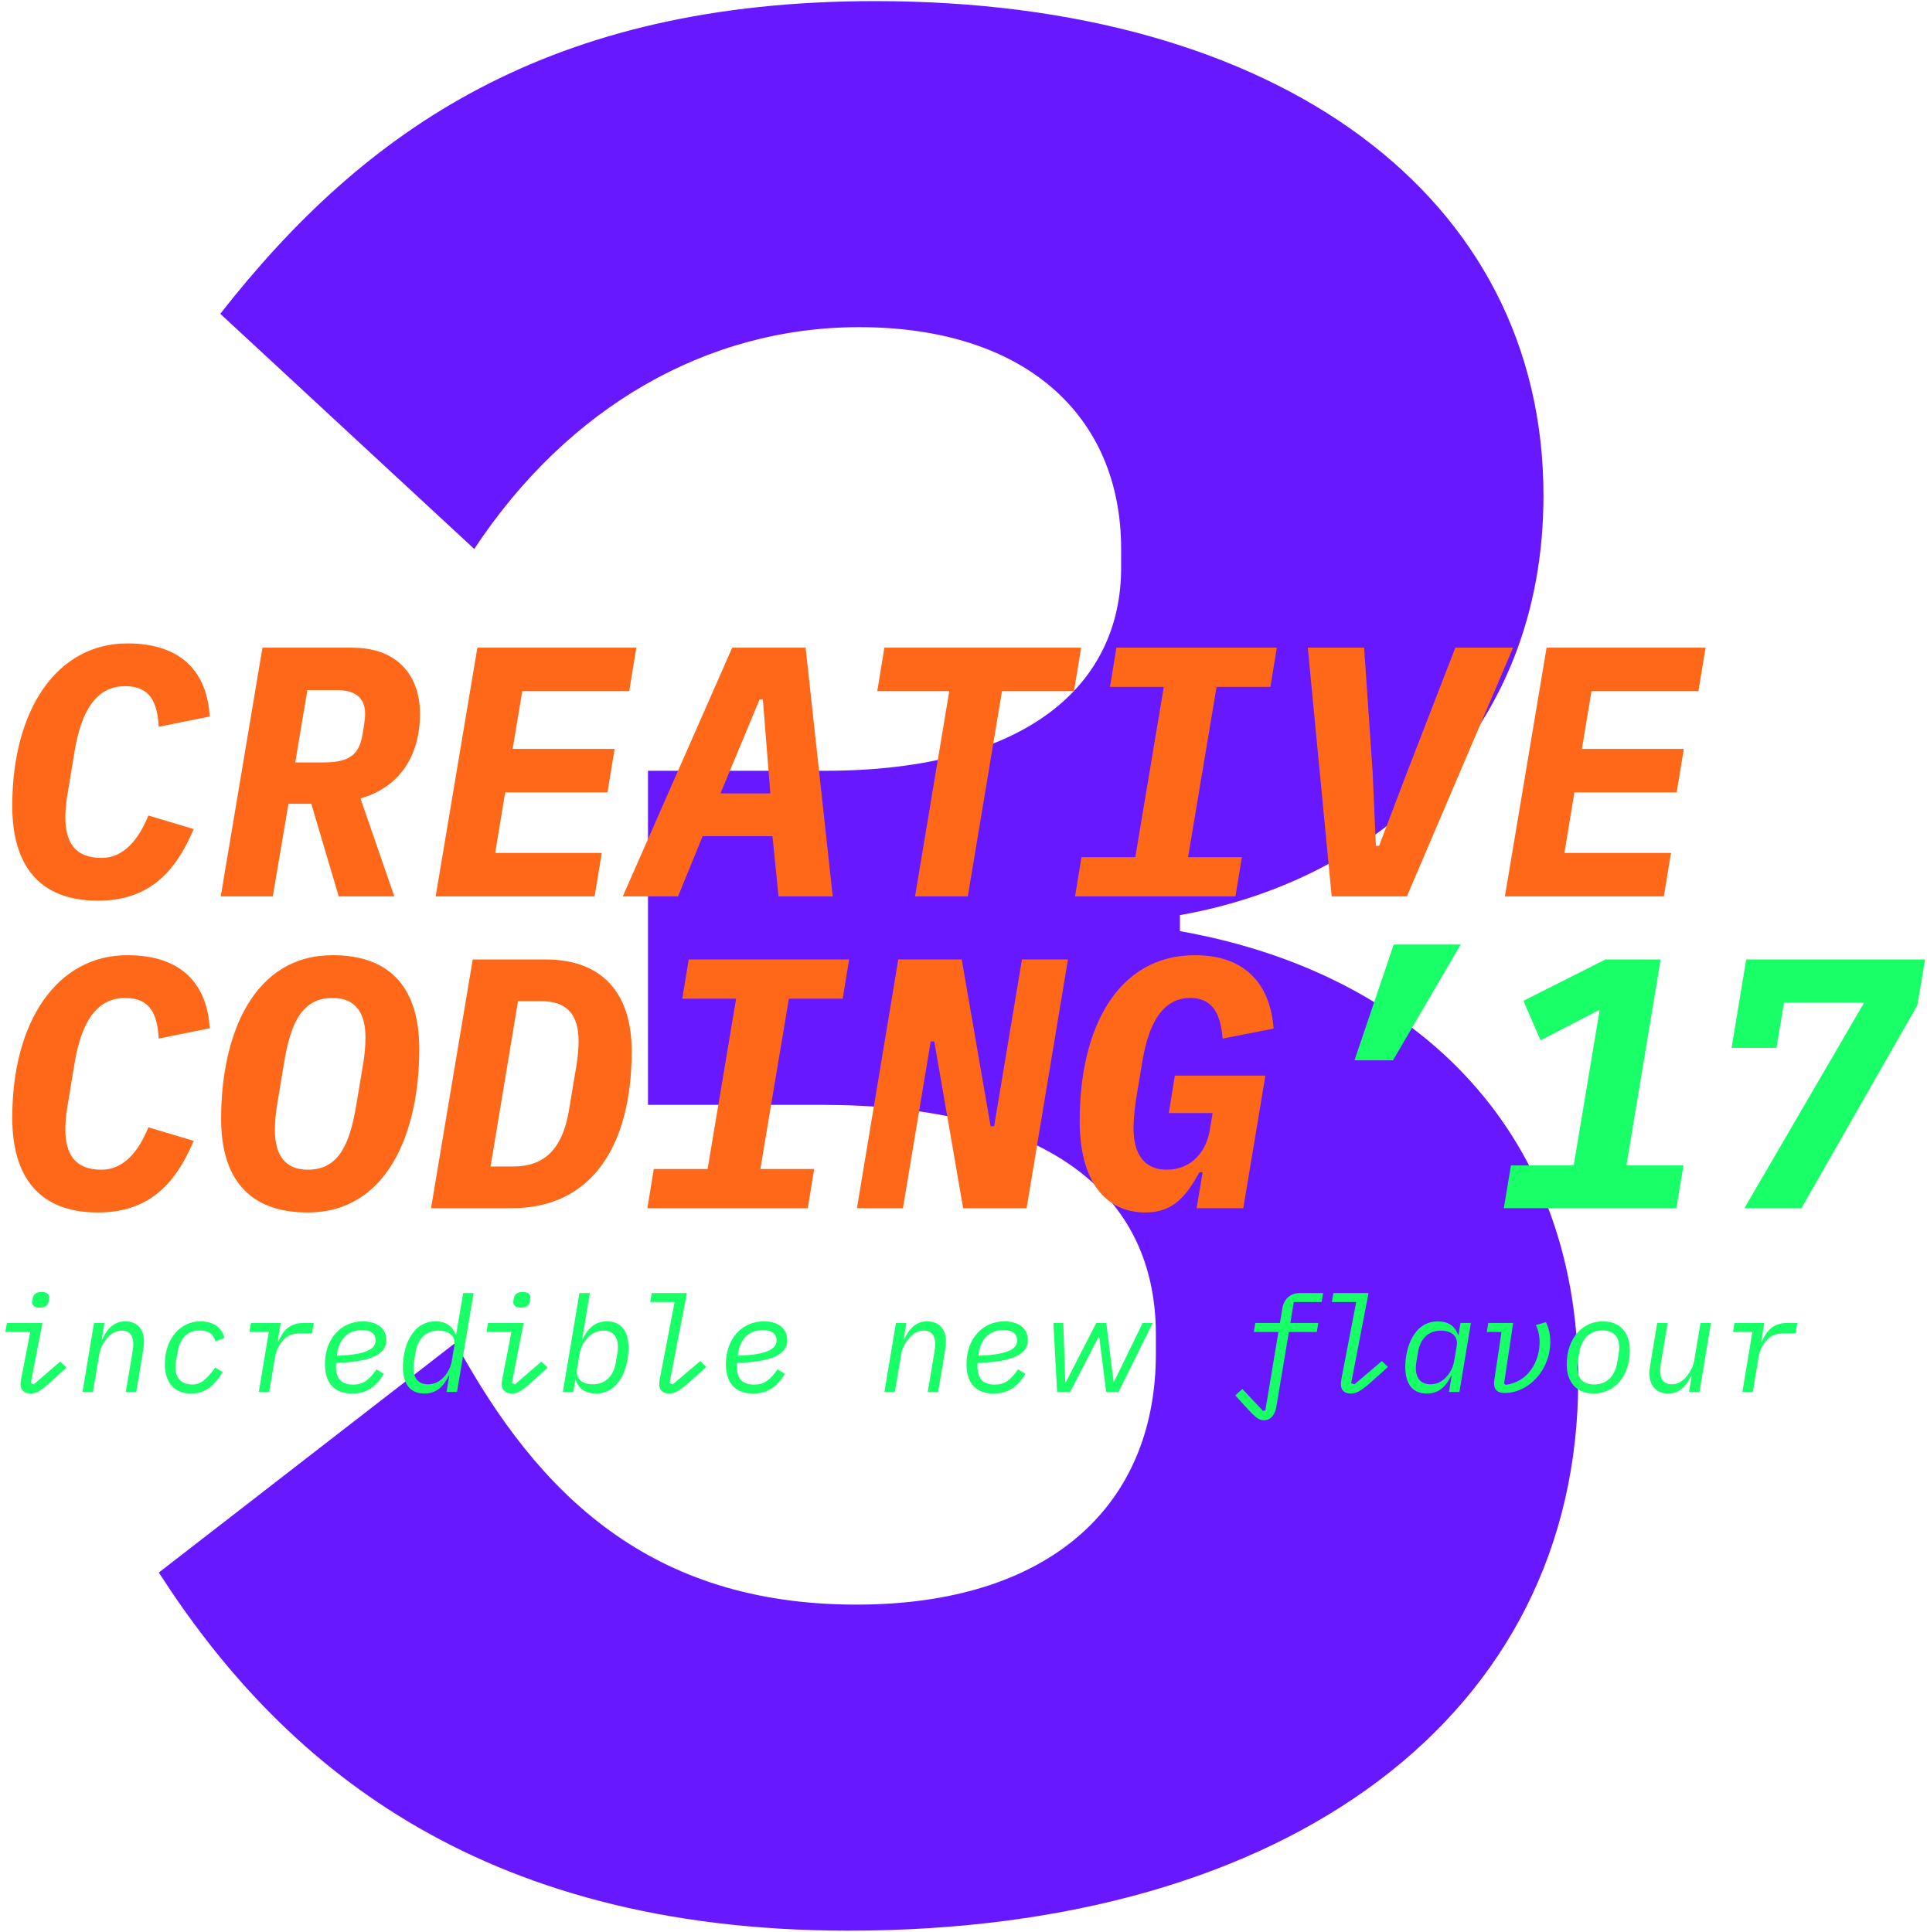
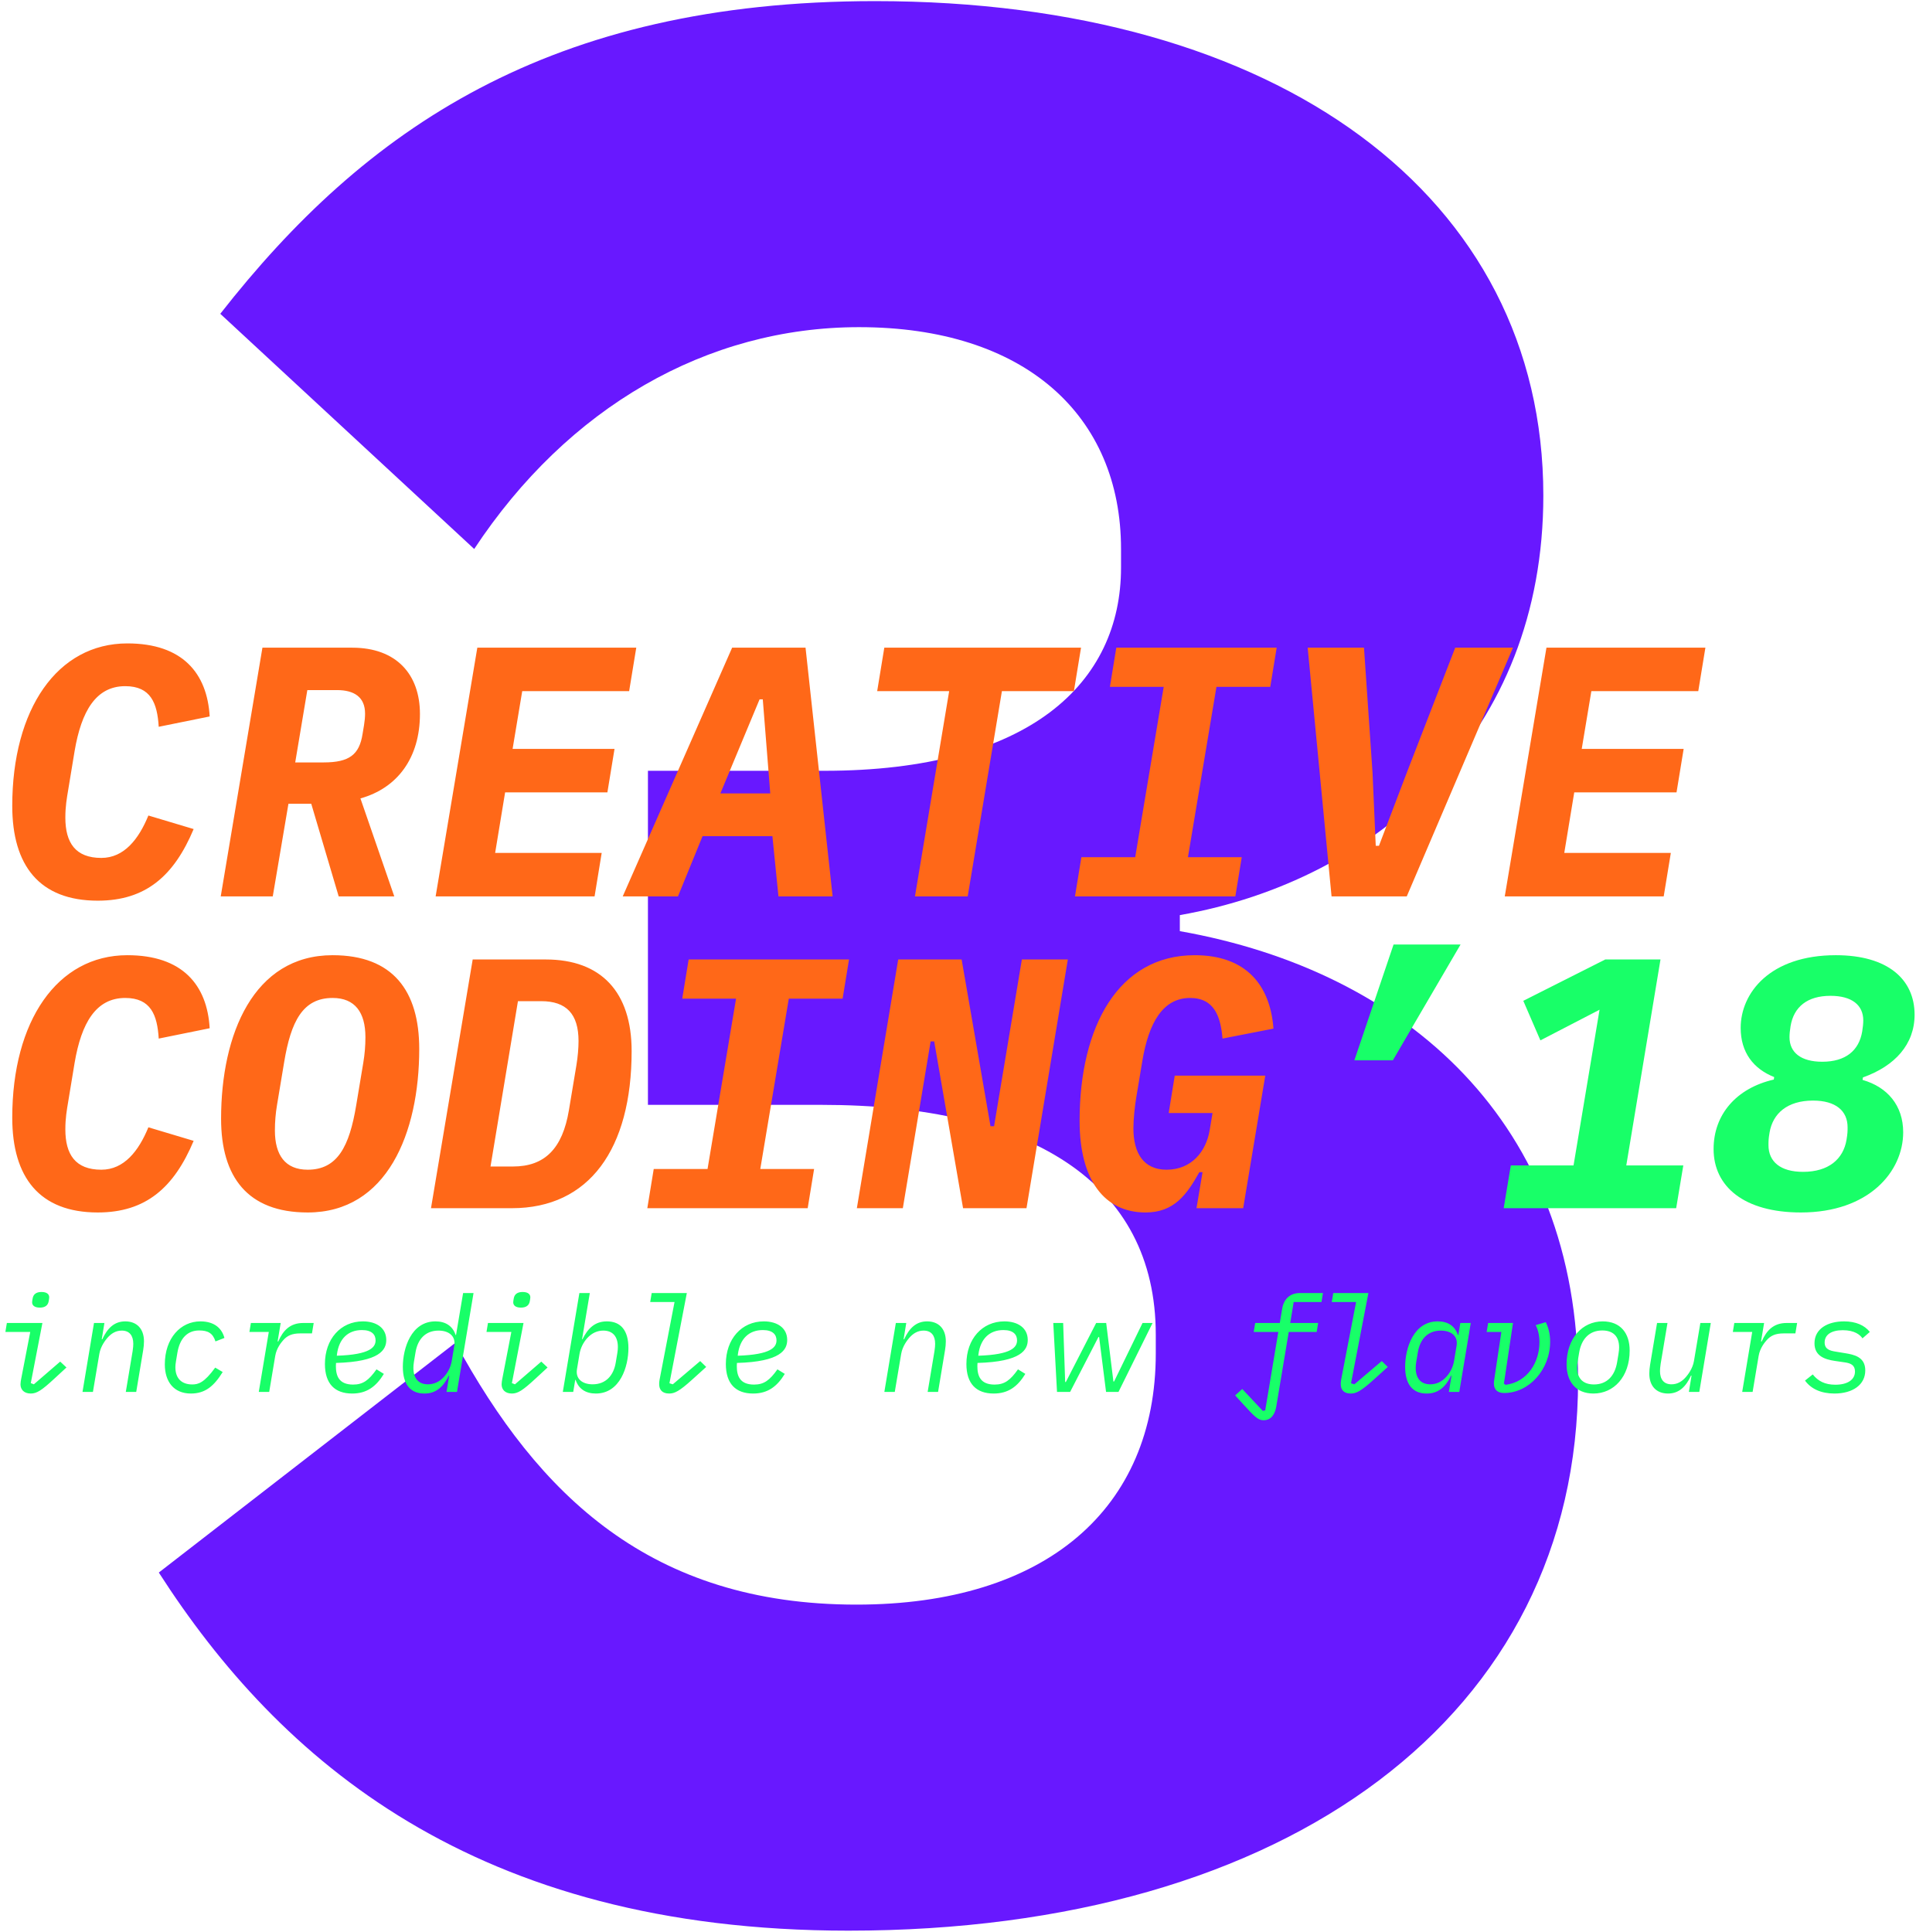
- <svg xmlns="http://www.w3.org/2000/svg" width="346px" height="347px" viewBox="0 0 346 347" version="1.1">
+ <svg xmlns="http://www.w3.org/2000/svg" width="344px" height="347px" viewBox="0 0 344 347" version="1.1">
  <defs />
  <g id="Page-1" stroke="none" stroke-width="1" fill="none" fill-rule="evenodd">
-     <g id="Group-3">
+     <g id="title-3">
      <path d="M148.04,138.44 C185,138.44 201.32,122.6 201.32,101.96 L201.32,98.6 C201.32,74.6 184.04,58.76 154.28,58.76 C126.92,58.76 101.96,73.16 85.16,98.6 L39.56,56.36 C65.48,23.24 98.6,0.2 157.16,0.2 C229.64,0.2 277.16,35.24 277.16,89 C277.16,131.72 247.4,158.12 211.88,164.36 L211.88,167.24 C252.68,174.44 283.4,201.8 283.4,247.88 C283.4,307.88 231.56,346.76 152.36,346.76 C85.16,346.76 50.12,316.04 28.52,282.44 L81.8,241.16 C96.68,268.52 116.84,288.2 153.8,288.2 C187.88,288.2 207.56,270.92 207.56,243.08 L207.56,239.72 C207.56,212.36 185,198.44 147.56,198.44 L116.36,198.44 L116.36,138.44 L148.04,138.44 Z" id="3-copy-4" fill="#6818FF" />
-       <path d="M17.56,161.768 C7.064,161.768 2.2,155.432 2.2,144.744 C2.2,127.4 10.264,115.56 22.872,115.56 C32.792,115.56 37.208,120.936 37.656,128.68 L28.504,130.536 C28.248,126.312 27.096,123.24 22.488,123.24 C17.24,123.24 14.616,127.72 13.4,134.888 L12.248,141.864 C11.992,143.4 11.736,144.808 11.736,146.856 C11.736,151.336 13.528,154.088 18.2,154.088 C22.296,154.088 24.92,150.696 26.648,146.472 L34.776,148.904 C31.256,157.288 26.2,161.768 17.56,161.768 Z M48.984,161 L39.64,161 L47.128,116.328 L63.256,116.328 C71.192,116.328 75.416,121.128 75.416,128.232 C75.416,136.104 71.384,141.544 64.728,143.4 L70.808,161 L60.824,161 L55.896,144.36 L51.8,144.36 L48.984,161 Z M58.136,136.936 C62.744,136.936 64.536,135.528 65.112,131.816 L65.368,130.28 C65.496,129.512 65.56,128.808 65.56,128.168 C65.56,125.224 63.64,123.944 60.504,123.944 L55.192,123.944 L53.016,136.936 L58.136,136.936 Z M78.232,161 L85.72,116.328 L114.264,116.328 L112.984,124.136 L93.784,124.136 L92.056,134.504 L110.36,134.504 L109.08,142.312 L90.712,142.312 L88.92,153.192 L108.056,153.192 L106.776,161 L78.232,161 Z M139.8,161 L138.712,150.184 L126.168,150.184 L121.752,161 L111.832,161 L131.48,116.328 L144.664,116.328 L149.528,161 L139.8,161 Z M136.984,125.608 L136.408,125.608 L129.368,142.504 L138.328,142.504 L136.984,125.608 Z M179.928,124.136 L173.784,161 L164.312,161 L170.456,124.136 L157.528,124.136 L158.808,116.328 L194.136,116.328 L192.856,124.136 L179.928,124.136 Z M193.048,161 L194.2,153.96 L203.864,153.96 L208.984,123.368 L199.32,123.368 L200.472,116.328 L229.272,116.328 L228.12,123.368 L218.456,123.368 L213.336,153.96 L223,153.96 L221.848,161 L193.048,161 Z M239.128,161 L234.84,116.328 L244.952,116.328 L246.488,138.792 L247.064,151.912 L247.64,151.912 L252.632,138.792 L261.336,116.328 L271.704,116.328 L252.632,161 L239.128,161 Z M270.232,161 L277.72,116.328 L306.264,116.328 L304.984,124.136 L285.784,124.136 L284.056,134.504 L302.36,134.504 L301.08,142.312 L282.712,142.312 L280.92,153.192 L300.056,153.192 L298.776,161 L270.232,161 Z M17.56,217.768 C7.064,217.768 2.2,211.432 2.2,200.744 C2.2,183.4 10.264,171.56 22.872,171.56 C32.792,171.56 37.208,176.936 37.656,184.68 L28.504,186.536 C28.248,182.312 27.096,179.24 22.488,179.24 C17.24,179.24 14.616,183.72 13.4,190.888 L12.248,197.864 C11.992,199.4 11.736,200.808 11.736,202.856 C11.736,207.336 13.528,210.088 18.2,210.088 C22.296,210.088 24.92,206.696 26.648,202.472 L34.776,204.904 C31.256,213.288 26.2,217.768 17.56,217.768 Z M55.256,217.768 C44.44,217.768 39.704,211.368 39.704,200.936 C39.704,185.768 45.528,171.56 59.736,171.56 C70.552,171.56 75.288,177.96 75.288,188.392 C75.288,203.56 69.464,217.768 55.256,217.768 Z M55.256,210.088 C60.632,210.088 62.744,205.864 63.96,198.568 L65.24,190.888 C65.496,189.352 65.624,187.88 65.624,186.28 C65.624,181.864 63.768,179.24 59.736,179.24 C54.36,179.24 52.248,183.464 51.032,190.76 L49.752,198.44 C49.496,199.976 49.368,201.448 49.368,203.048 C49.368,207.464 51.224,210.088 55.256,210.088 Z M84.888,172.328 L98.008,172.328 C107.992,172.328 113.432,178.216 113.432,188.776 C113.432,206.376 105.816,217 91.928,217 L77.4,217 L84.888,172.328 Z M92.12,209.512 C97.816,209.512 101.016,206.312 102.168,199.4 L103.512,191.336 C103.768,189.8 103.896,188.2 103.896,186.984 C103.896,182.12 101.72,179.816 97.176,179.816 L93.016,179.816 L88.088,209.512 L92.12,209.512 Z M116.248,217 L117.4,209.96 L127.064,209.96 L132.184,179.368 L122.52,179.368 L123.672,172.328 L152.472,172.328 L151.32,179.368 L141.656,179.368 L136.536,209.96 L146.2,209.96 L145.048,217 L116.248,217 Z M167.768,187.048 L167.128,187.048 L162.136,217 L153.88,217 L161.304,172.328 L172.696,172.328 L177.88,202.28 L178.52,202.28 L183.512,172.328 L191.768,172.328 L184.344,217 L172.952,217 L167.768,187.048 Z M215.96,210.536 L215.384,210.536 C213.144,214.504 210.904,217.768 205.72,217.768 C198.424,217.768 193.88,212.072 193.88,201.32 C193.88,184.36 200.856,171.56 214.552,171.56 C223.832,171.56 228.12,177 228.696,184.744 L219.544,186.536 C219.224,182.696 218.136,179.24 213.72,179.24 C208.856,179.24 206.296,183.656 205.144,190.568 L204.056,197.096 C203.8,198.632 203.544,200.936 203.544,202.664 C203.544,207.144 205.4,210.088 209.496,210.088 C213.976,210.088 216.6,206.824 217.24,202.984 L217.752,199.912 L209.88,199.912 L210.968,193.192 L227.224,193.192 L223.256,217 L214.872,217 L215.96,210.536 Z" id="CREATIVE-CODING’17-Copy-4" fill="#FF6818" />
+       <path d="M17.56,161.768 C7.064,161.768 2.2,155.432 2.2,144.744 C2.2,127.4 10.264,115.56 22.872,115.56 C32.792,115.56 37.208,120.936 37.656,128.68 L28.504,130.536 C28.248,126.312 27.096,123.24 22.488,123.24 C17.24,123.24 14.616,127.72 13.4,134.888 L12.248,141.864 C11.992,143.4 11.736,144.808 11.736,146.856 C11.736,151.336 13.528,154.088 18.2,154.088 C22.296,154.088 24.92,150.696 26.648,146.472 L34.776,148.904 C31.256,157.288 26.2,161.768 17.56,161.768 Z M48.984,161 L39.64,161 L47.128,116.328 L63.256,116.328 C71.192,116.328 75.416,121.128 75.416,128.232 C75.416,136.104 71.384,141.544 64.728,143.4 L70.808,161 L60.824,161 L55.896,144.36 L51.8,144.36 L48.984,161 Z M58.136,136.936 C62.744,136.936 64.536,135.528 65.112,131.816 L65.368,130.28 C65.496,129.512 65.56,128.808 65.56,128.168 C65.56,125.224 63.64,123.944 60.504,123.944 L55.192,123.944 L53.016,136.936 L58.136,136.936 Z M78.232,161 L85.72,116.328 L114.264,116.328 L112.984,124.136 L93.784,124.136 L92.056,134.504 L110.36,134.504 L109.08,142.312 L90.712,142.312 L88.92,153.192 L108.056,153.192 L106.776,161 L78.232,161 Z M139.8,161 L138.712,150.184 L126.168,150.184 L121.752,161 L111.832,161 L131.48,116.328 L144.664,116.328 L149.528,161 L139.8,161 Z M136.984,125.608 L136.408,125.608 L129.368,142.504 L138.328,142.504 L136.984,125.608 Z M179.928,124.136 L173.784,161 L164.312,161 L170.456,124.136 L157.528,124.136 L158.808,116.328 L194.136,116.328 L192.856,124.136 L179.928,124.136 Z M193.048,161 L194.2,153.96 L203.864,153.96 L208.984,123.368 L199.32,123.368 L200.472,116.328 L229.272,116.328 L228.12,123.368 L218.456,123.368 L213.336,153.96 L223,153.96 L221.848,161 L193.048,161 Z M239.128,161 L234.84,116.328 L244.952,116.328 L246.488,138.792 L247.064,151.912 L247.64,151.912 L252.632,138.792 L261.336,116.328 L271.704,116.328 L252.632,161 L239.128,161 Z M270.232,161 L277.72,116.328 L306.264,116.328 L304.984,124.136 L285.784,124.136 L284.056,134.504 L302.36,134.504 L301.08,142.312 L282.712,142.312 L280.92,153.192 L300.056,153.192 L298.776,161 L270.232,161 Z M17.56,217.768 C7.064,217.768 2.2,211.432 2.2,200.744 C2.2,183.4 10.264,171.56 22.872,171.56 C32.792,171.56 37.208,176.936 37.656,184.68 L28.504,186.536 C28.248,182.312 27.096,179.24 22.488,179.24 C17.24,179.24 14.616,183.72 13.4,190.888 L12.248,197.864 C11.992,199.4 11.736,200.808 11.736,202.856 C11.736,207.336 13.528,210.088 18.2,210.088 C22.296,210.088 24.92,206.696 26.648,202.472 L34.776,204.904 C31.256,213.288 26.2,217.768 17.56,217.768 Z M55.256,217.768 C44.44,217.768 39.704,211.368 39.704,200.936 C39.704,185.768 45.528,171.56 59.736,171.56 C70.552,171.56 75.288,177.96 75.288,188.392 C75.288,203.56 69.464,217.768 55.256,217.768 Z M55.256,210.088 C60.632,210.088 62.744,205.864 63.96,198.568 L65.24,190.888 C65.496,189.352 65.624,187.88 65.624,186.28 C65.624,181.864 63.768,179.24 59.736,179.24 C54.36,179.24 52.248,183.464 51.032,190.76 L49.752,198.44 C49.496,199.976 49.368,201.448 49.368,203.048 C49.368,207.464 51.224,210.088 55.256,210.088 Z M84.888,172.328 L98.008,172.328 C107.992,172.328 113.432,178.216 113.432,188.776 C113.432,206.376 105.816,217 91.928,217 L77.4,217 L84.888,172.328 Z M92.12,209.512 C97.816,209.512 101.016,206.312 102.168,199.4 L103.512,191.336 C103.768,189.8 103.896,188.2 103.896,186.984 C103.896,182.12 101.72,179.816 97.176,179.816 L93.016,179.816 L88.088,209.512 L92.12,209.512 Z M116.248,217 L117.4,209.96 L127.064,209.96 L132.184,179.368 L122.52,179.368 L123.672,172.328 L152.472,172.328 L151.32,179.368 L141.656,179.368 L136.536,209.96 L146.2,209.96 L145.048,217 L116.248,217 Z M167.768,187.048 L167.128,187.048 L162.136,217 L153.88,217 L161.304,172.328 L172.696,172.328 L177.88,202.28 L178.52,202.28 L183.512,172.328 L191.768,172.328 L184.344,217 L172.952,217 L167.768,187.048 Z M215.96,210.536 L215.384,210.536 C213.144,214.504 210.904,217.768 205.72,217.768 C198.424,217.768 193.88,212.072 193.88,201.32 C193.88,184.36 200.856,171.56 214.552,171.56 C223.832,171.56 228.12,177 228.696,184.744 L219.544,186.536 C219.224,182.696 218.136,179.24 213.72,179.24 C208.856,179.24 206.296,183.656 205.144,190.568 L204.056,197.096 C203.8,198.632 203.544,200.936 203.544,202.664 C203.544,207.144 205.4,210.088 209.496,210.088 C213.976,210.088 216.6,206.824 217.24,202.984 L217.752,199.912 L209.88,199.912 L210.968,193.192 L227.224,193.192 L223.256,217 L214.872,217 L215.96,210.536 Z" id="CREATIVE-CODING’18-Copy" fill="#FF6818" />
      <polygon id="Path" fill="#18FF68" points="250.264 169.64 262.296 169.64 250.136 190.44 243.224 190.44" />
      <polygon id="Path" fill="#18FF68" points="270.04 217 271.32 209.32 282.584 209.32 287.256 181.352 276.632 186.856 273.56 179.752 288.28 172.328 298.2 172.328 292.056 209.32 302.296 209.32 301.016 217" />
-       <polygon id="Path" fill="#18FF68" points="313.24 217 334.744 180.072 320.344 180.072 319 188.2 310.936 188.2 313.56 172.328 345.688 172.328 344.28 180.584 323.48 217" />
-       <path d="M7.16,234.856 C6.128,234.856 5.768,234.4 5.768,233.896 C5.768,233.704 5.816,233.488 5.864,233.2 C5.984,232.48 6.488,232.048 7.448,232.048 C8.48,232.048 8.84,232.504 8.84,233.008 C8.84,233.2 8.792,233.416 8.744,233.704 C8.624,234.424 8.12,234.856 7.16,234.856 Z M5.528,250.288 C4.328,250.288 3.68,249.592 3.68,248.632 C3.68,248.32 3.752,247.96 3.8,247.672 L5.432,239.224 L0.968,239.224 L1.232,237.616 L7.616,237.616 L5.528,248.416 L6.08,248.632 L10.808,244.552 L11.936,245.608 L9.752,247.624 C7.496,249.712 6.608,250.288 5.528,250.288 Z M14.816,250 L16.88,237.616 L18.752,237.616 L18.272,240.544 L18.368,240.544 C19.28,238.576 20.504,237.328 22.496,237.328 C24.56,237.328 25.856,238.648 25.856,240.904 C25.856,241.384 25.808,241.96 25.712,242.512 L24.464,250 L22.592,250 L23.816,242.68 C23.912,242.104 23.936,241.624 23.936,241.36 C23.936,239.896 23.264,238.984 21.872,238.984 C20.792,238.984 19.952,239.512 19.256,240.328 C18.992,240.64 18.08,241.744 17.84,243.16 L16.688,250 L14.816,250 Z M34.28,250.288 C31.208,250.288 29.6,248.152 29.6,245.056 C29.6,240.328 32.456,237.328 35.984,237.328 C38.6,237.328 39.872,238.672 40.304,240.304 L38.696,240.928 C38.216,239.416 37.304,238.96 35.768,238.96 C33.656,238.96 32.288,240.376 31.856,242.968 L31.616,244.408 C31.52,244.984 31.496,245.248 31.496,245.56 C31.496,247.672 32.72,248.656 34.52,248.656 C35.624,248.656 36.68,248.344 38.648,245.632 L39.992,246.424 C38.432,248.944 36.872,250.288 34.28,250.288 Z M46.472,250 L48.272,239.224 L44.792,239.224 L45.056,237.616 L50.408,237.616 L49.856,240.928 L49.976,240.928 C50.84,238.96 52.088,237.616 54.464,237.616 L56.336,237.616 L56.024,239.488 L53.912,239.488 C52.472,239.488 51.584,239.872 50.84,240.736 C50.528,241.096 49.664,242.104 49.424,243.544 L48.344,250 L46.472,250 Z M63.248,250.288 C60.128,250.288 58.352,248.536 58.352,244.984 C58.352,240.496 61.184,237.328 65.168,237.328 C67.592,237.328 69.368,238.504 69.368,240.664 C69.368,242.416 68.24,244.576 60.344,244.792 C60.32,245.032 60.32,245.296 60.32,245.344 C60.32,247.072 60.824,248.68 63.416,248.68 C65.192,248.68 66.224,247.912 67.616,245.944 L68.936,246.76 C67.544,249.04 65.864,250.288 63.248,250.288 Z M65,238.888 C62.504,238.888 60.872,240.448 60.512,243.256 L60.488,243.496 C66.536,243.304 67.448,241.936 67.448,240.736 C67.448,239.728 66.8,238.888 65,238.888 Z M80.672,247.072 L80.6,247.072 C79.64,249.016 78.392,250.288 76.208,250.288 C73.712,250.288 72.344,248.656 72.344,245.488 C72.344,242.176 73.832,237.328 78.2,237.328 C80.024,237.328 81.296,238.168 81.824,239.776 L81.896,239.776 L83.168,232.24 L85.04,232.24 L82.064,250 L80.192,250 L80.672,247.072 Z M76.856,248.632 C77.888,248.632 78.896,248.224 79.76,247.264 C80.384,246.568 80.936,245.584 81.128,244.432 L81.584,241.696 C81.872,239.968 80.6,238.984 78.752,238.984 C76.376,238.984 75.008,240.568 74.624,242.872 L74.336,244.6 C74.264,245.032 74.24,245.368 74.24,245.68 C74.24,247.528 75.128,248.632 76.856,248.632 Z M93.56,234.856 C92.528,234.856 92.168,234.4 92.168,233.896 C92.168,233.704 92.216,233.488 92.264,233.2 C92.384,232.48 92.888,232.048 93.848,232.048 C94.88,232.048 95.24,232.504 95.24,233.008 C95.24,233.2 95.192,233.416 95.144,233.704 C95.024,234.424 94.52,234.856 93.56,234.856 Z M91.928,250.288 C90.728,250.288 90.08,249.592 90.08,248.632 C90.08,248.32 90.152,247.96 90.2,247.672 L91.832,239.224 L87.368,239.224 L87.632,237.616 L94.016,237.616 L91.928,248.416 L92.48,248.632 L97.208,244.552 L98.336,245.608 L96.152,247.624 C93.896,249.712 93.008,250.288 91.928,250.288 Z M104.048,232.24 L105.92,232.24 L104.528,240.544 L104.6,240.544 C105.56,238.6 106.808,237.328 108.992,237.328 C111.488,237.328 112.856,238.96 112.856,242.128 C112.856,245.44 111.368,250.288 107,250.288 C105.176,250.288 103.904,249.448 103.376,247.84 L103.304,247.84 L102.944,250 L101.072,250 L104.048,232.24 Z M106.424,248.632 C108.8,248.632 110.192,247.048 110.576,244.744 L110.864,243.016 C110.936,242.584 110.96,242.248 110.96,241.936 C110.96,240.088 110.072,238.984 108.344,238.984 C107.312,238.984 106.304,239.392 105.44,240.352 C104.816,241.048 104.264,242.032 104.072,243.184 L103.616,245.92 C103.328,247.648 104.576,248.632 106.424,248.632 Z M120.176,250.288 C118.88,250.288 118.376,249.568 118.376,248.584 C118.376,248.368 118.4,248.032 118.448,247.816 L121.136,233.848 L116.768,233.848 L117.032,232.24 L123.344,232.24 L120.224,248.44 L120.824,248.632 L125.744,244.456 L126.824,245.512 L124.328,247.768 C122,249.88 121.136,250.288 120.176,250.288 Z M135.248,250.288 C132.128,250.288 130.352,248.536 130.352,244.984 C130.352,240.496 133.184,237.328 137.168,237.328 C139.592,237.328 141.368,238.504 141.368,240.664 C141.368,242.416 140.24,244.576 132.344,244.792 C132.32,245.032 132.32,245.296 132.32,245.344 C132.32,247.072 132.824,248.68 135.416,248.68 C137.192,248.68 138.224,247.912 139.616,245.944 L140.936,246.76 C139.544,249.04 137.864,250.288 135.248,250.288 Z M137,238.888 C134.504,238.888 132.872,240.448 132.512,243.256 L132.488,243.496 C138.536,243.304 139.448,241.936 139.448,240.736 C139.448,239.728 138.8,238.888 137,238.888 Z M158.816,250 L160.88,237.616 L162.752,237.616 L162.272,240.544 L162.368,240.544 C163.28,238.576 164.504,237.328 166.496,237.328 C168.56,237.328 169.856,238.648 169.856,240.904 C169.856,241.384 169.808,241.96 169.712,242.512 L168.464,250 L166.592,250 L167.816,242.68 C167.912,242.104 167.936,241.624 167.936,241.36 C167.936,239.896 167.264,238.984 165.872,238.984 C164.792,238.984 163.952,239.512 163.256,240.328 C162.992,240.64 162.08,241.744 161.84,243.16 L160.688,250 L158.816,250 Z M178.448,250.288 C175.328,250.288 173.552,248.536 173.552,244.984 C173.552,240.496 176.384,237.328 180.368,237.328 C182.792,237.328 184.568,238.504 184.568,240.664 C184.568,242.416 183.44,244.576 175.544,244.792 C175.52,245.032 175.52,245.296 175.52,245.344 C175.52,247.072 176.024,248.68 178.616,248.68 C180.392,248.68 181.424,247.912 182.816,245.944 L184.136,246.76 C182.744,249.04 181.064,250.288 178.448,250.288 Z M180.2,238.888 C177.704,238.888 176.072,240.448 175.712,243.256 L175.688,243.496 C181.736,243.304 182.648,241.936 182.648,240.736 C182.648,239.728 182,238.888 180.2,238.888 Z M189.152,237.616 L190.928,237.616 L191.288,248.224 L191.408,248.224 L196.856,237.616 L198.656,237.616 L199.952,248.128 L200.072,248.128 L205.184,237.616 L206.984,237.616 L200.864,250 L198.632,250 L197.384,240.136 L197.264,240.136 L192.176,250 L189.824,250 L189.152,237.616 Z M226.904,255.088 C225.896,255.088 225.2,254.32 223.28,252.232 L221.816,250.624 L223.088,249.472 L226.784,253.408 L227.216,253.312 L229.568,239.224 L225.152,239.224 L225.416,237.616 L229.832,237.616 L230.264,235.048 C230.528,233.416 231.584,232.24 233.432,232.24 L237.584,232.24 L237.32,233.848 L232.328,233.848 L231.704,237.616 L236.72,237.616 L236.456,239.224 L231.44,239.224 L229.208,252.568 C228.992,253.912 228.344,255.088 226.904,255.088 Z M242.576,250.288 C241.28,250.288 240.776,249.568 240.776,248.584 C240.776,248.368 240.8,248.032 240.848,247.816 L243.536,233.848 L239.168,233.848 L239.432,232.24 L245.744,232.24 L242.624,248.44 L243.224,248.632 L248.144,244.456 L249.224,245.512 L246.728,247.768 C244.4,249.88 243.536,250.288 242.576,250.288 Z M260.192,250 L260.672,247.072 L260.6,247.072 C259.64,249.016 258.392,250.288 256.208,250.288 C253.712,250.288 252.344,248.656 252.344,245.488 C252.344,242.176 253.832,237.328 258.2,237.328 C260.024,237.328 261.296,238.168 261.824,239.776 L261.896,239.776 L262.256,237.616 L264.128,237.616 L262.064,250 L260.192,250 Z M256.856,248.632 C257.888,248.632 258.896,248.224 259.76,247.264 C260.384,246.568 260.936,245.584 261.128,244.432 L261.584,241.696 C261.872,239.968 260.6,238.984 258.752,238.984 C256.376,238.984 255.008,240.568 254.624,242.872 L254.336,244.6 C254.264,245.032 254.24,245.368 254.24,245.68 C254.24,247.528 255.128,248.632 256.856,248.632 Z M271.712,237.616 L270.08,248.512 L270.392,248.728 C274.376,248.2 276.464,244.624 276.464,241.048 C276.464,239.968 276.248,238.888 275.792,238 L277.592,237.472 C278.096,238.432 278.384,239.656 278.384,240.952 C278.384,245.992 274.592,250.192 270.128,250.192 C268.88,250.192 268.28,249.544 268.28,248.464 C268.28,248.224 268.328,247.864 268.376,247.576 L269.624,239.224 L266.984,239.224 L267.248,237.616 L271.712,237.616 Z M286.16,250.288 C282.992,250.288 281.336,248.152 281.336,245.056 C281.336,240.328 284.192,237.328 287.816,237.328 C291.032,237.328 292.664,239.464 292.664,242.56 C292.664,247.288 289.808,250.288 286.16,250.288 Z M286.256,248.656 C288.584,248.656 290,247.12 290.408,244.672 L290.648,243.232 C290.744,242.656 290.768,242.296 290.768,242.008 C290.768,239.92 289.592,238.96 287.744,238.96 C285.416,238.96 284,240.496 283.592,242.944 L283.352,244.384 C283.256,244.96 283.232,245.32 283.232,245.608 C283.232,247.696 284.408,248.656 286.256,248.656 Z M303.776,247.072 L303.68,247.072 C302.768,249.04 301.544,250.288 299.552,250.288 C297.488,250.288 296.192,248.968 296.192,246.712 C296.192,246.232 296.24,245.656 296.336,245.104 L297.584,237.616 L299.456,237.616 L298.232,244.936 C298.136,245.512 298.112,245.992 298.112,246.256 C298.112,247.72 298.784,248.632 300.176,248.632 C301.256,248.632 302.096,248.104 302.792,247.288 C303.056,246.976 303.968,245.872 304.208,244.456 L305.36,237.616 L307.232,237.616 L305.168,250 L303.296,250 L303.776,247.072 Z M312.872,250 L314.672,239.224 L311.192,239.224 L311.456,237.616 L316.808,237.616 L316.256,240.928 L316.376,240.928 C317.24,238.96 318.488,237.616 320.864,237.616 L322.736,237.616 L322.424,239.488 L320.312,239.488 C318.872,239.488 317.984,239.872 317.24,240.736 C316.928,241.096 316.064,242.104 315.824,243.544 L314.744,250 L312.872,250 Z" id="incredible-new-flavo-copy-5" fill="#18FF68" />
+       <path d="M323.416,217.768 C313.176,217.768 307.736,213.096 307.736,206.376 C307.736,200.168 311.832,195.432 318.552,193.896 L318.616,193.448 C314.904,191.976 312.6,189.032 312.6,184.616 C312.6,178.344 317.848,171.56 329.688,171.56 C339.032,171.56 343.832,175.912 343.832,182.248 C343.832,187.56 340.312,191.464 334.552,193.512 L334.488,193.96 C338.968,195.24 341.784,198.568 341.784,203.368 C341.784,210.408 335.64,217.768 323.416,217.768 Z M327.256,190.696 C331.416,190.696 333.848,188.712 334.424,185.256 C334.552,184.488 334.616,183.784 334.616,183.272 C334.616,180.52 332.568,178.856 328.728,178.856 C324.568,178.856 322.136,180.84 321.56,184.296 C321.432,185.064 321.368,185.768 321.368,186.28 C321.368,189.032 323.416,190.696 327.256,190.696 Z M323.8,210.472 C328.408,210.472 331.032,208.168 331.608,204.712 C331.8,203.56 331.8,203.176 331.8,202.472 C331.8,199.528 329.688,197.672 325.592,197.672 C320.984,197.672 318.36,199.976 317.784,203.432 C317.592,204.584 317.592,204.968 317.592,205.672 C317.592,208.616 319.704,210.472 323.8,210.472 Z" id="Combined-Shape" fill="#18FF68" />
+       <path d="M7.16,234.856 C6.128,234.856 5.768,234.4 5.768,233.896 C5.768,233.704 5.816,233.488 5.864,233.2 C5.984,232.48 6.488,232.048 7.448,232.048 C8.48,232.048 8.84,232.504 8.84,233.008 C8.84,233.2 8.792,233.416 8.744,233.704 C8.624,234.424 8.12,234.856 7.16,234.856 Z M5.528,250.288 C4.328,250.288 3.68,249.592 3.68,248.632 C3.68,248.32 3.752,247.96 3.8,247.672 L5.432,239.224 L0.968,239.224 L1.232,237.616 L7.616,237.616 L5.528,248.416 L6.08,248.632 L10.808,244.552 L11.936,245.608 L9.752,247.624 C7.496,249.712 6.608,250.288 5.528,250.288 Z M14.816,250 L16.88,237.616 L18.752,237.616 L18.272,240.544 L18.368,240.544 C19.28,238.576 20.504,237.328 22.496,237.328 C24.56,237.328 25.856,238.648 25.856,240.904 C25.856,241.384 25.808,241.96 25.712,242.512 L24.464,250 L22.592,250 L23.816,242.68 C23.912,242.104 23.936,241.624 23.936,241.36 C23.936,239.896 23.264,238.984 21.872,238.984 C20.792,238.984 19.952,239.512 19.256,240.328 C18.992,240.64 18.08,241.744 17.84,243.16 L16.688,250 L14.816,250 Z M34.28,250.288 C31.208,250.288 29.6,248.152 29.6,245.056 C29.6,240.328 32.456,237.328 35.984,237.328 C38.6,237.328 39.872,238.672 40.304,240.304 L38.696,240.928 C38.216,239.416 37.304,238.96 35.768,238.96 C33.656,238.96 32.288,240.376 31.856,242.968 L31.616,244.408 C31.52,244.984 31.496,245.248 31.496,245.56 C31.496,247.672 32.72,248.656 34.52,248.656 C35.624,248.656 36.68,248.344 38.648,245.632 L39.992,246.424 C38.432,248.944 36.872,250.288 34.28,250.288 Z M46.472,250 L48.272,239.224 L44.792,239.224 L45.056,237.616 L50.408,237.616 L49.856,240.928 L49.976,240.928 C50.84,238.96 52.088,237.616 54.464,237.616 L56.336,237.616 L56.024,239.488 L53.912,239.488 C52.472,239.488 51.584,239.872 50.84,240.736 C50.528,241.096 49.664,242.104 49.424,243.544 L48.344,250 L46.472,250 Z M63.248,250.288 C60.128,250.288 58.352,248.536 58.352,244.984 C58.352,240.496 61.184,237.328 65.168,237.328 C67.592,237.328 69.368,238.504 69.368,240.664 C69.368,242.416 68.24,244.576 60.344,244.792 C60.32,245.032 60.32,245.296 60.32,245.344 C60.32,247.072 60.824,248.68 63.416,248.68 C65.192,248.68 66.224,247.912 67.616,245.944 L68.936,246.76 C67.544,249.04 65.864,250.288 63.248,250.288 Z M65,238.888 C62.504,238.888 60.872,240.448 60.512,243.256 L60.488,243.496 C66.536,243.304 67.448,241.936 67.448,240.736 C67.448,239.728 66.8,238.888 65,238.888 Z M80.672,247.072 L80.6,247.072 C79.64,249.016 78.392,250.288 76.208,250.288 C73.712,250.288 72.344,248.656 72.344,245.488 C72.344,242.176 73.832,237.328 78.2,237.328 C80.024,237.328 81.296,238.168 81.824,239.776 L81.896,239.776 L83.168,232.24 L85.04,232.24 L82.064,250 L80.192,250 L80.672,247.072 Z M76.856,248.632 C77.888,248.632 78.896,248.224 79.76,247.264 C80.384,246.568 80.936,245.584 81.128,244.432 L81.584,241.696 C81.872,239.968 80.6,238.984 78.752,238.984 C76.376,238.984 75.008,240.568 74.624,242.872 L74.336,244.6 C74.264,245.032 74.24,245.368 74.24,245.68 C74.24,247.528 75.128,248.632 76.856,248.632 Z M93.56,234.856 C92.528,234.856 92.168,234.4 92.168,233.896 C92.168,233.704 92.216,233.488 92.264,233.2 C92.384,232.48 92.888,232.048 93.848,232.048 C94.88,232.048 95.24,232.504 95.24,233.008 C95.24,233.2 95.192,233.416 95.144,233.704 C95.024,234.424 94.52,234.856 93.56,234.856 Z M91.928,250.288 C90.728,250.288 90.08,249.592 90.08,248.632 C90.08,248.32 90.152,247.96 90.2,247.672 L91.832,239.224 L87.368,239.224 L87.632,237.616 L94.016,237.616 L91.928,248.416 L92.48,248.632 L97.208,244.552 L98.336,245.608 L96.152,247.624 C93.896,249.712 93.008,250.288 91.928,250.288 Z M104.048,232.24 L105.92,232.24 L104.528,240.544 L104.6,240.544 C105.56,238.6 106.808,237.328 108.992,237.328 C111.488,237.328 112.856,238.96 112.856,242.128 C112.856,245.44 111.368,250.288 107,250.288 C105.176,250.288 103.904,249.448 103.376,247.84 L103.304,247.84 L102.944,250 L101.072,250 L104.048,232.24 Z M106.424,248.632 C108.8,248.632 110.192,247.048 110.576,244.744 L110.864,243.016 C110.936,242.584 110.96,242.248 110.96,241.936 C110.96,240.088 110.072,238.984 108.344,238.984 C107.312,238.984 106.304,239.392 105.44,240.352 C104.816,241.048 104.264,242.032 104.072,243.184 L103.616,245.92 C103.328,247.648 104.576,248.632 106.424,248.632 Z M120.176,250.288 C118.88,250.288 118.376,249.568 118.376,248.584 C118.376,248.368 118.4,248.032 118.448,247.816 L121.136,233.848 L116.768,233.848 L117.032,232.24 L123.344,232.24 L120.224,248.44 L120.824,248.632 L125.744,244.456 L126.824,245.512 L124.328,247.768 C122,249.88 121.136,250.288 120.176,250.288 Z M135.248,250.288 C132.128,250.288 130.352,248.536 130.352,244.984 C130.352,240.496 133.184,237.328 137.168,237.328 C139.592,237.328 141.368,238.504 141.368,240.664 C141.368,242.416 140.24,244.576 132.344,244.792 C132.32,245.032 132.32,245.296 132.32,245.344 C132.32,247.072 132.824,248.68 135.416,248.68 C137.192,248.68 138.224,247.912 139.616,245.944 L140.936,246.76 C139.544,249.04 137.864,250.288 135.248,250.288 Z M137,238.888 C134.504,238.888 132.872,240.448 132.512,243.256 L132.488,243.496 C138.536,243.304 139.448,241.936 139.448,240.736 C139.448,239.728 138.8,238.888 137,238.888 Z M158.816,250 L160.88,237.616 L162.752,237.616 L162.272,240.544 L162.368,240.544 C163.28,238.576 164.504,237.328 166.496,237.328 C168.56,237.328 169.856,238.648 169.856,240.904 C169.856,241.384 169.808,241.96 169.712,242.512 L168.464,250 L166.592,250 L167.816,242.68 C167.912,242.104 167.936,241.624 167.936,241.36 C167.936,239.896 167.264,238.984 165.872,238.984 C164.792,238.984 163.952,239.512 163.256,240.328 C162.992,240.64 162.08,241.744 161.84,243.16 L160.688,250 L158.816,250 Z M178.448,250.288 C175.328,250.288 173.552,248.536 173.552,244.984 C173.552,240.496 176.384,237.328 180.368,237.328 C182.792,237.328 184.568,238.504 184.568,240.664 C184.568,242.416 183.44,244.576 175.544,244.792 C175.52,245.032 175.52,245.296 175.52,245.344 C175.52,247.072 176.024,248.68 178.616,248.68 C180.392,248.68 181.424,247.912 182.816,245.944 L184.136,246.76 C182.744,249.04 181.064,250.288 178.448,250.288 Z M180.2,238.888 C177.704,238.888 176.072,240.448 175.712,243.256 L175.688,243.496 C181.736,243.304 182.648,241.936 182.648,240.736 C182.648,239.728 182,238.888 180.2,238.888 Z M189.152,237.616 L190.928,237.616 L191.288,248.224 L191.408,248.224 L196.856,237.616 L198.656,237.616 L199.952,248.128 L200.072,248.128 L205.184,237.616 L206.984,237.616 L200.864,250 L198.632,250 L197.384,240.136 L197.264,240.136 L192.176,250 L189.824,250 L189.152,237.616 Z M226.904,255.088 C225.896,255.088 225.2,254.32 223.28,252.232 L221.816,250.624 L223.088,249.472 L226.784,253.408 L227.216,253.312 L229.568,239.224 L225.152,239.224 L225.416,237.616 L229.832,237.616 L230.264,235.048 C230.528,233.416 231.584,232.24 233.432,232.24 L237.584,232.24 L237.32,233.848 L232.328,233.848 L231.704,237.616 L236.72,237.616 L236.456,239.224 L231.44,239.224 L229.208,252.568 C228.992,253.912 228.344,255.088 226.904,255.088 Z M242.576,250.288 C241.28,250.288 240.776,249.568 240.776,248.584 C240.776,248.368 240.8,248.032 240.848,247.816 L243.536,233.848 L239.168,233.848 L239.432,232.24 L245.744,232.24 L242.624,248.44 L243.224,248.632 L248.144,244.456 L249.224,245.512 L246.728,247.768 C244.4,249.88 243.536,250.288 242.576,250.288 Z M260.192,250 L260.672,247.072 L260.6,247.072 C259.64,249.016 258.392,250.288 256.208,250.288 C253.712,250.288 252.344,248.656 252.344,245.488 C252.344,242.176 253.832,237.328 258.2,237.328 C260.024,237.328 261.296,238.168 261.824,239.776 L261.896,239.776 L262.256,237.616 L264.128,237.616 L262.064,250 L260.192,250 Z M256.856,248.632 C257.888,248.632 258.896,248.224 259.76,247.264 C260.384,246.568 260.936,245.584 261.128,244.432 L261.584,241.696 C261.872,239.968 260.6,238.984 258.752,238.984 C256.376,238.984 255.008,240.568 254.624,242.872 L254.336,244.6 C254.264,245.032 254.24,245.368 254.24,245.68 C254.24,247.528 255.128,248.632 256.856,248.632 Z M271.712,237.616 L270.08,248.512 L270.392,248.728 C274.376,248.2 276.464,244.624 276.464,241.048 C276.464,239.968 276.248,238.888 275.792,238 L277.592,237.472 C278.096,238.432 278.384,239.656 278.384,240.952 C278.384,245.992 274.592,250.192 270.128,250.192 C268.88,250.192 268.28,249.544 268.28,248.464 C268.28,248.224 268.328,247.864 268.376,247.576 L269.624,239.224 L266.984,239.224 L267.248,237.616 L271.712,237.616 Z M286.16,250.288 C282.992,250.288 281.336,248.152 281.336,245.056 C281.336,240.328 284.192,237.328 287.816,237.328 C291.032,237.328 292.664,239.464 292.664,242.56 C292.664,247.288 289.808,250.288 286.16,250.288 Z M286.256,248.656 C288.584,248.656 290,247.12 290.408,244.672 L290.648,243.232 C290.744,242.656 290.768,242.296 290.768,242.008 C290.768,239.92 289.592,238.96 287.744,238.96 C285.416,238.96 284,240.496 283.592,242.944 L283.352,244.384 C283.256,244.96 283.232,245.32 283.232,245.608 C283.232,247.696 284.408,248.656 286.256,248.656 Z M303.776,247.072 L303.68,247.072 C302.768,249.04 301.544,250.288 299.552,250.288 C297.488,250.288 296.192,248.968 296.192,246.712 C296.192,246.232 296.24,245.656 296.336,245.104 L297.584,237.616 L299.456,237.616 L298.232,244.936 C298.136,245.512 298.112,245.992 298.112,246.256 C298.112,247.72 298.784,248.632 300.176,248.632 C301.256,248.632 302.096,248.104 302.792,247.288 C303.056,246.976 303.968,245.872 304.208,244.456 L305.36,237.616 L307.232,237.616 L305.168,250 L303.296,250 L303.776,247.072 Z M312.872,250 L314.672,239.224 L311.192,239.224 L311.456,237.616 L316.808,237.616 L316.256,240.928 L316.376,240.928 C317.24,238.96 318.488,237.616 320.864,237.616 L322.736,237.616 L322.424,239.488 L320.312,239.488 C318.872,239.488 317.984,239.872 317.24,240.736 C316.928,241.096 316.064,242.104 315.824,243.544 L314.744,250 L312.872,250 Z M329.432,250.288 C327.032,250.288 325.232,249.448 324.152,247.96 L325.544,246.856 C326.504,248.056 327.728,248.704 329.6,248.704 C331.784,248.704 333.128,247.816 333.128,246.328 C333.128,245.176 332.336,244.84 331.328,244.696 L329.528,244.432 C327.728,244.168 325.856,243.568 325.856,241.264 C325.856,238.648 328.232,237.328 331.16,237.328 C333.32,237.328 334.856,238.048 335.792,239.224 L334.472,240.376 C334.04,239.728 333.032,238.912 330.944,238.912 C328.808,238.912 327.68,239.776 327.68,241.12 C327.68,242.32 328.592,242.584 329.6,242.752 L331.352,243.04 C332.936,243.304 334.976,243.688 334.976,246.136 C334.976,248.704 332.744,250.288 329.432,250.288 Z" id="incredible-new-flavo-copy" fill="#18FF68" />
    </g>
  </g>
</svg>
